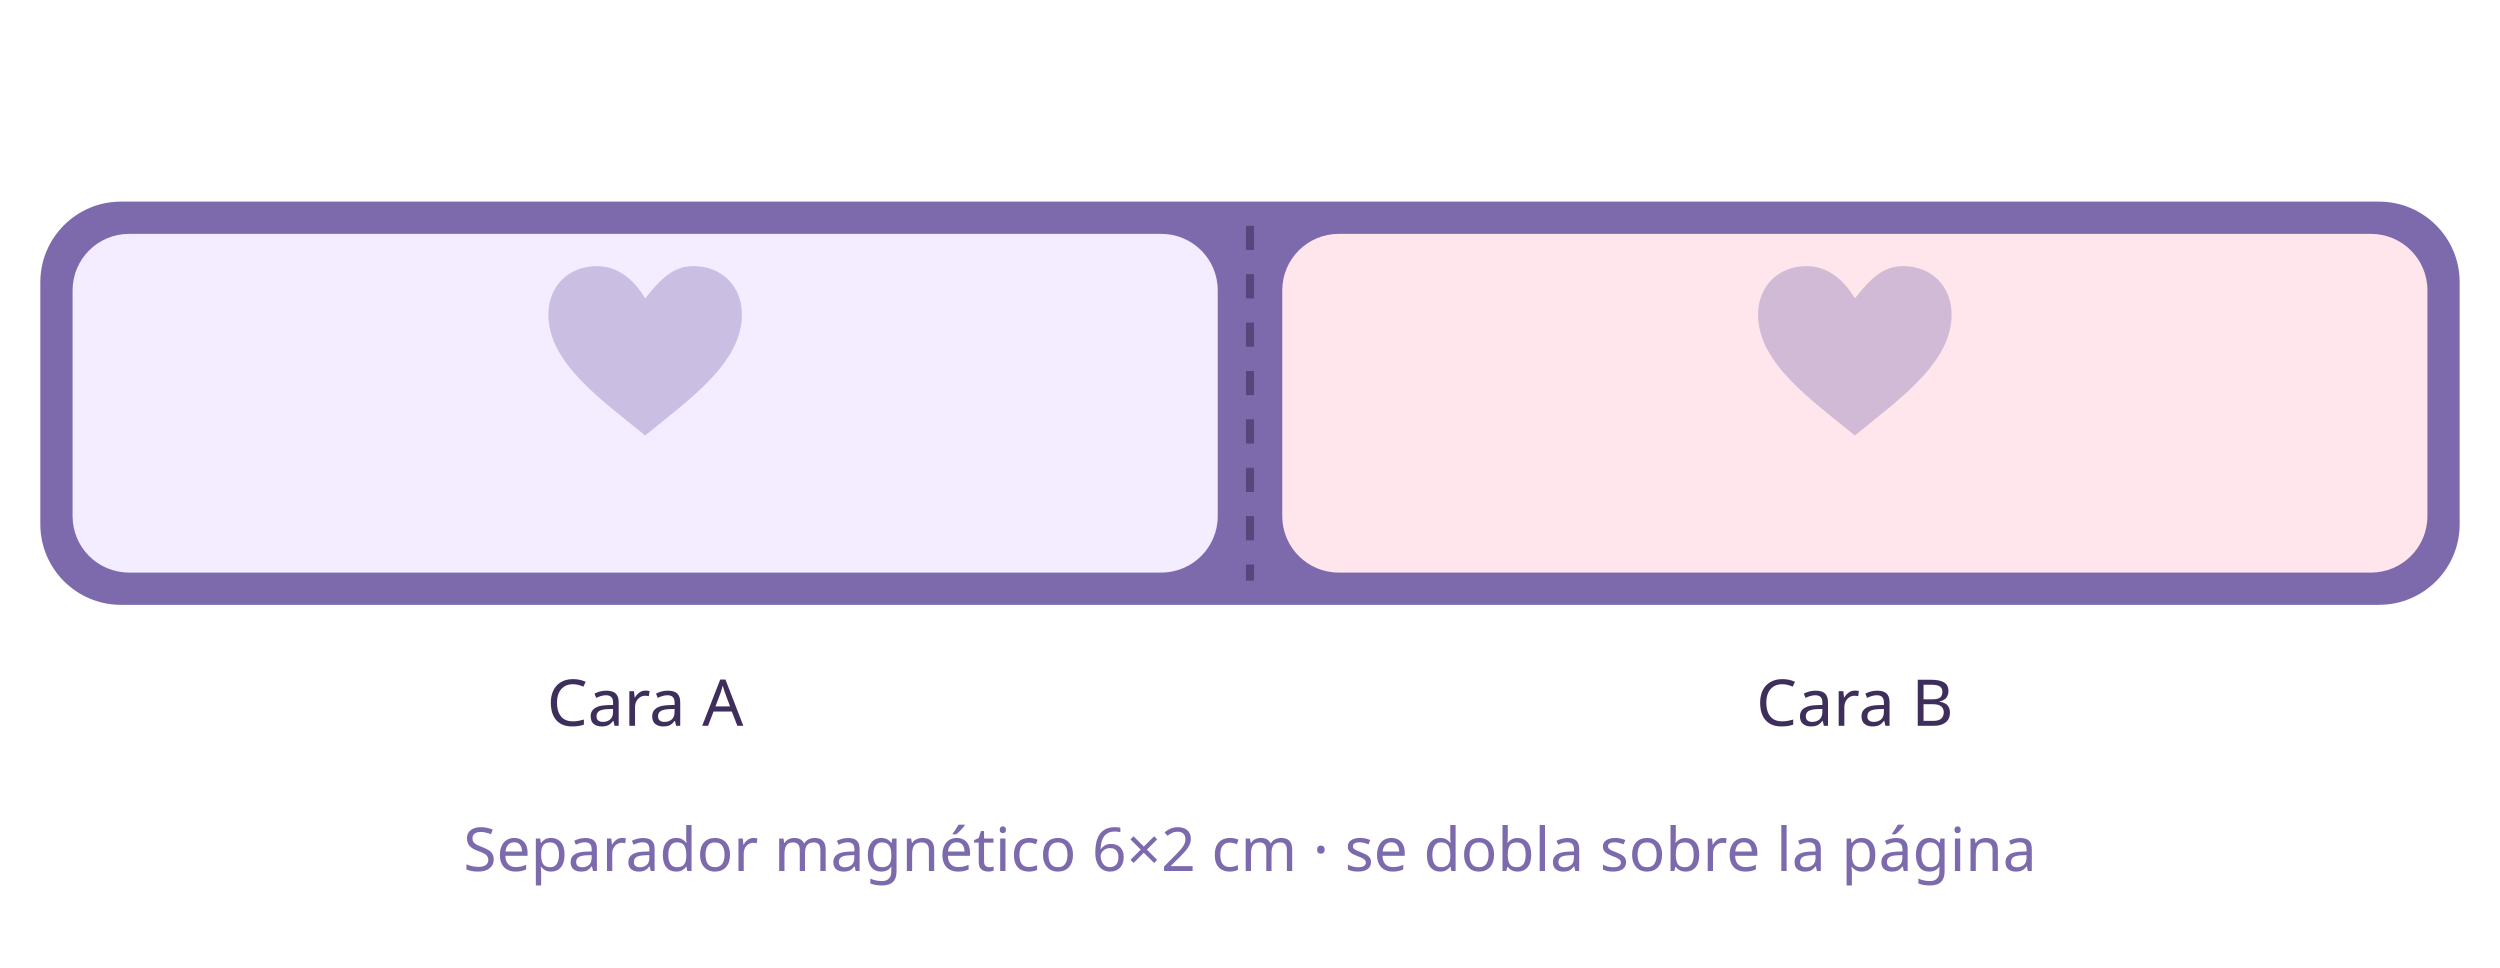
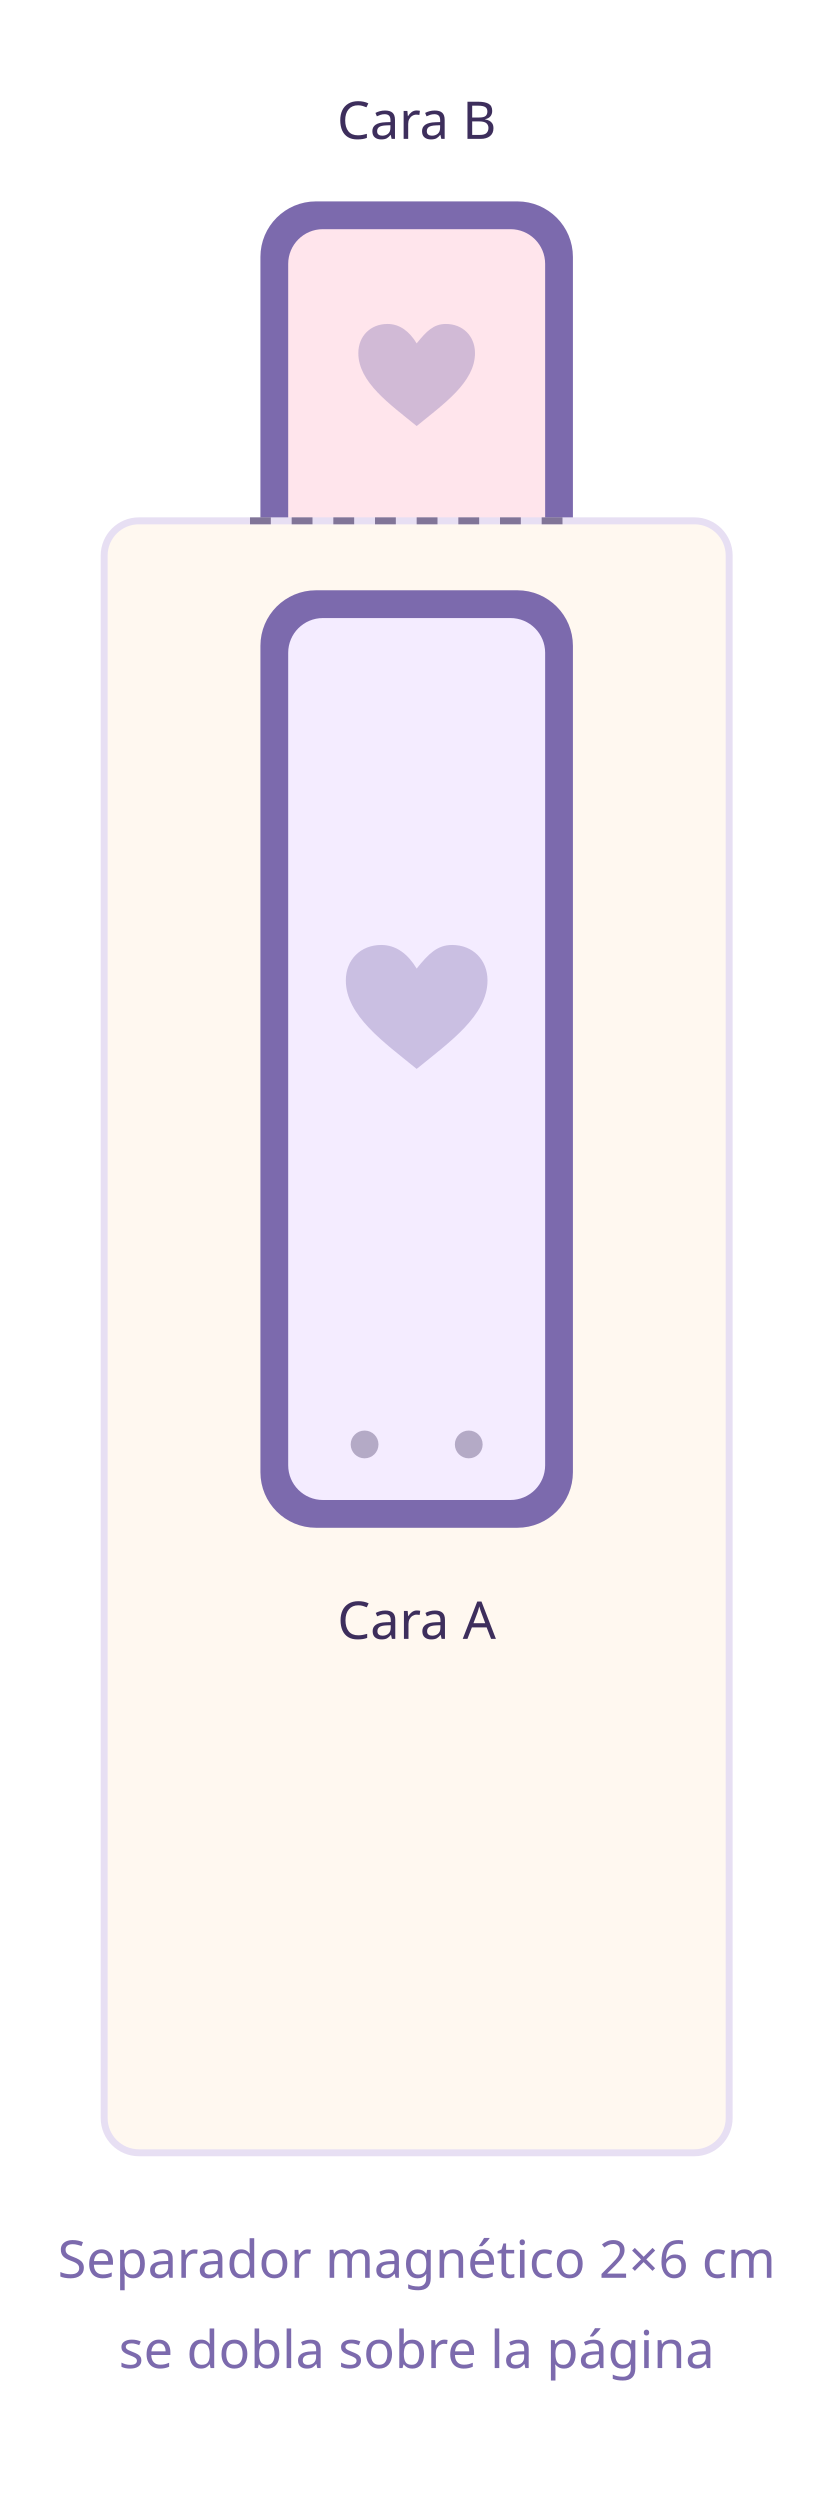
- <svg xmlns="http://www.w3.org/2000/svg" width="620" height="240" viewBox="0 0 620 240" fill="none">
-   <rect x="10" y="50" width="600" height="100" rx="20" fill="#7C6AAD" />
-   <rect x="18" y="58" width="284" height="84" rx="14" fill="#F4ECFF" />
-   <rect x="318" y="58" width="284" height="84" rx="14" fill="#FFE5EC" />
-   <line x1="310" y1="56" x2="310" y2="144" stroke="#3D2E5C" stroke-width="2" stroke-dasharray="6 6" opacity="0.6" />
-   <g fill="#7C6AAD" opacity="0.35">
-     <path d="M160 108c-11-9-24-18-24-30 0-7 5-12 12-12 5 0 9 3 12 8 4-5 7-8 12-8 7 0 12 5 12 12 0 12-13 21-24 30z" />
-     <path d="M460 108c-11-9-24-18-24-30 0-7 5-12 12-12 5 0 9 3 12 8 4-5 7-8 12-8 7 0 12 5 12 12 0 12-13 21-24 30z" />
+ <svg xmlns="http://www.w3.org/2000/svg" width="240" height="720" viewBox="0 0 240 720" fill="none">
+   <text x="120" y="40" text-anchor="middle" font-family="Fredoka, sans-serif" font-size="15" fill="#3D2E5C">Cara B</text>
+   <rect x="75" y="58" width="90" height="270" rx="16" fill="#7C6AAD" />
+   <rect x="83" y="66" width="74" height="180" rx="10" fill="#FFE5EC" />
+   <g fill="#7C6AAD" opacity="0.35" transform="translate(120 108) scale(0.7)">
+     <path d="M0 21c-11-9-24-18-24-30 0-7 5-12 12-12 5 0 9 3 12 8 4-5 7-8 12-8 7 0 12 5 12 12 0 12-13 21-24 30z" />
  </g>
-   <text x="160" y="180" text-anchor="middle" font-family="Fredoka, sans-serif" font-size="16" fill="#3D2E5C">Cara A</text>
-   <text x="460" y="180" text-anchor="middle" font-family="Fredoka, sans-serif" font-size="16" fill="#3D2E5C">Cara B</text>
-   <text x="310" y="216" text-anchor="middle" font-family="Fredoka, sans-serif" font-size="15" fill="#7C6AAD">Separador magnético 6×2 cm · se dobla sobre la página</text>
+   <rect x="30" y="150" width="180" height="470" rx="10" fill="#FFF8F0" stroke="#E7DFF3" stroke-width="2" />
+   <line x1="72" y1="150" x2="168" y2="150" stroke="#3D2E5C" stroke-width="2" stroke-dasharray="6 6" opacity="0.6" />
+   <rect x="75" y="170" width="90" height="270" rx="16" fill="#7C6AAD" />
+   <rect x="83" y="178" width="74" height="254" rx="10" fill="#F4ECFF" />
+   <g fill="#7C6AAD" opacity="0.35" transform="translate(120 290) scale(0.85)">
+     <path d="M0 21c-11-9-24-18-24-30 0-7 5-12 12-12 5 0 9 3 12 8 4-5 7-8 12-8 7 0 12 5 12 12 0 12-13 21-24 30z" />
+   </g>
+   <circle cx="105" cy="416" r="4" fill="#3D2E5C" opacity="0.35" />
+   <circle cx="135" cy="416" r="4" fill="#3D2E5C" opacity="0.35" />
+   <text x="120" y="472" text-anchor="middle" font-family="Fredoka, sans-serif" font-size="15" fill="#3D2E5C">Cara A</text>
+   <text x="120" y="656" text-anchor="middle" font-family="Fredoka, sans-serif" font-size="15" fill="#7C6AAD">Separador magnético 2×6 cm</text>
+   <text x="120" y="682" text-anchor="middle" font-family="Fredoka, sans-serif" font-size="15" fill="#7C6AAD">se dobla sobre la página</text>
</svg>
